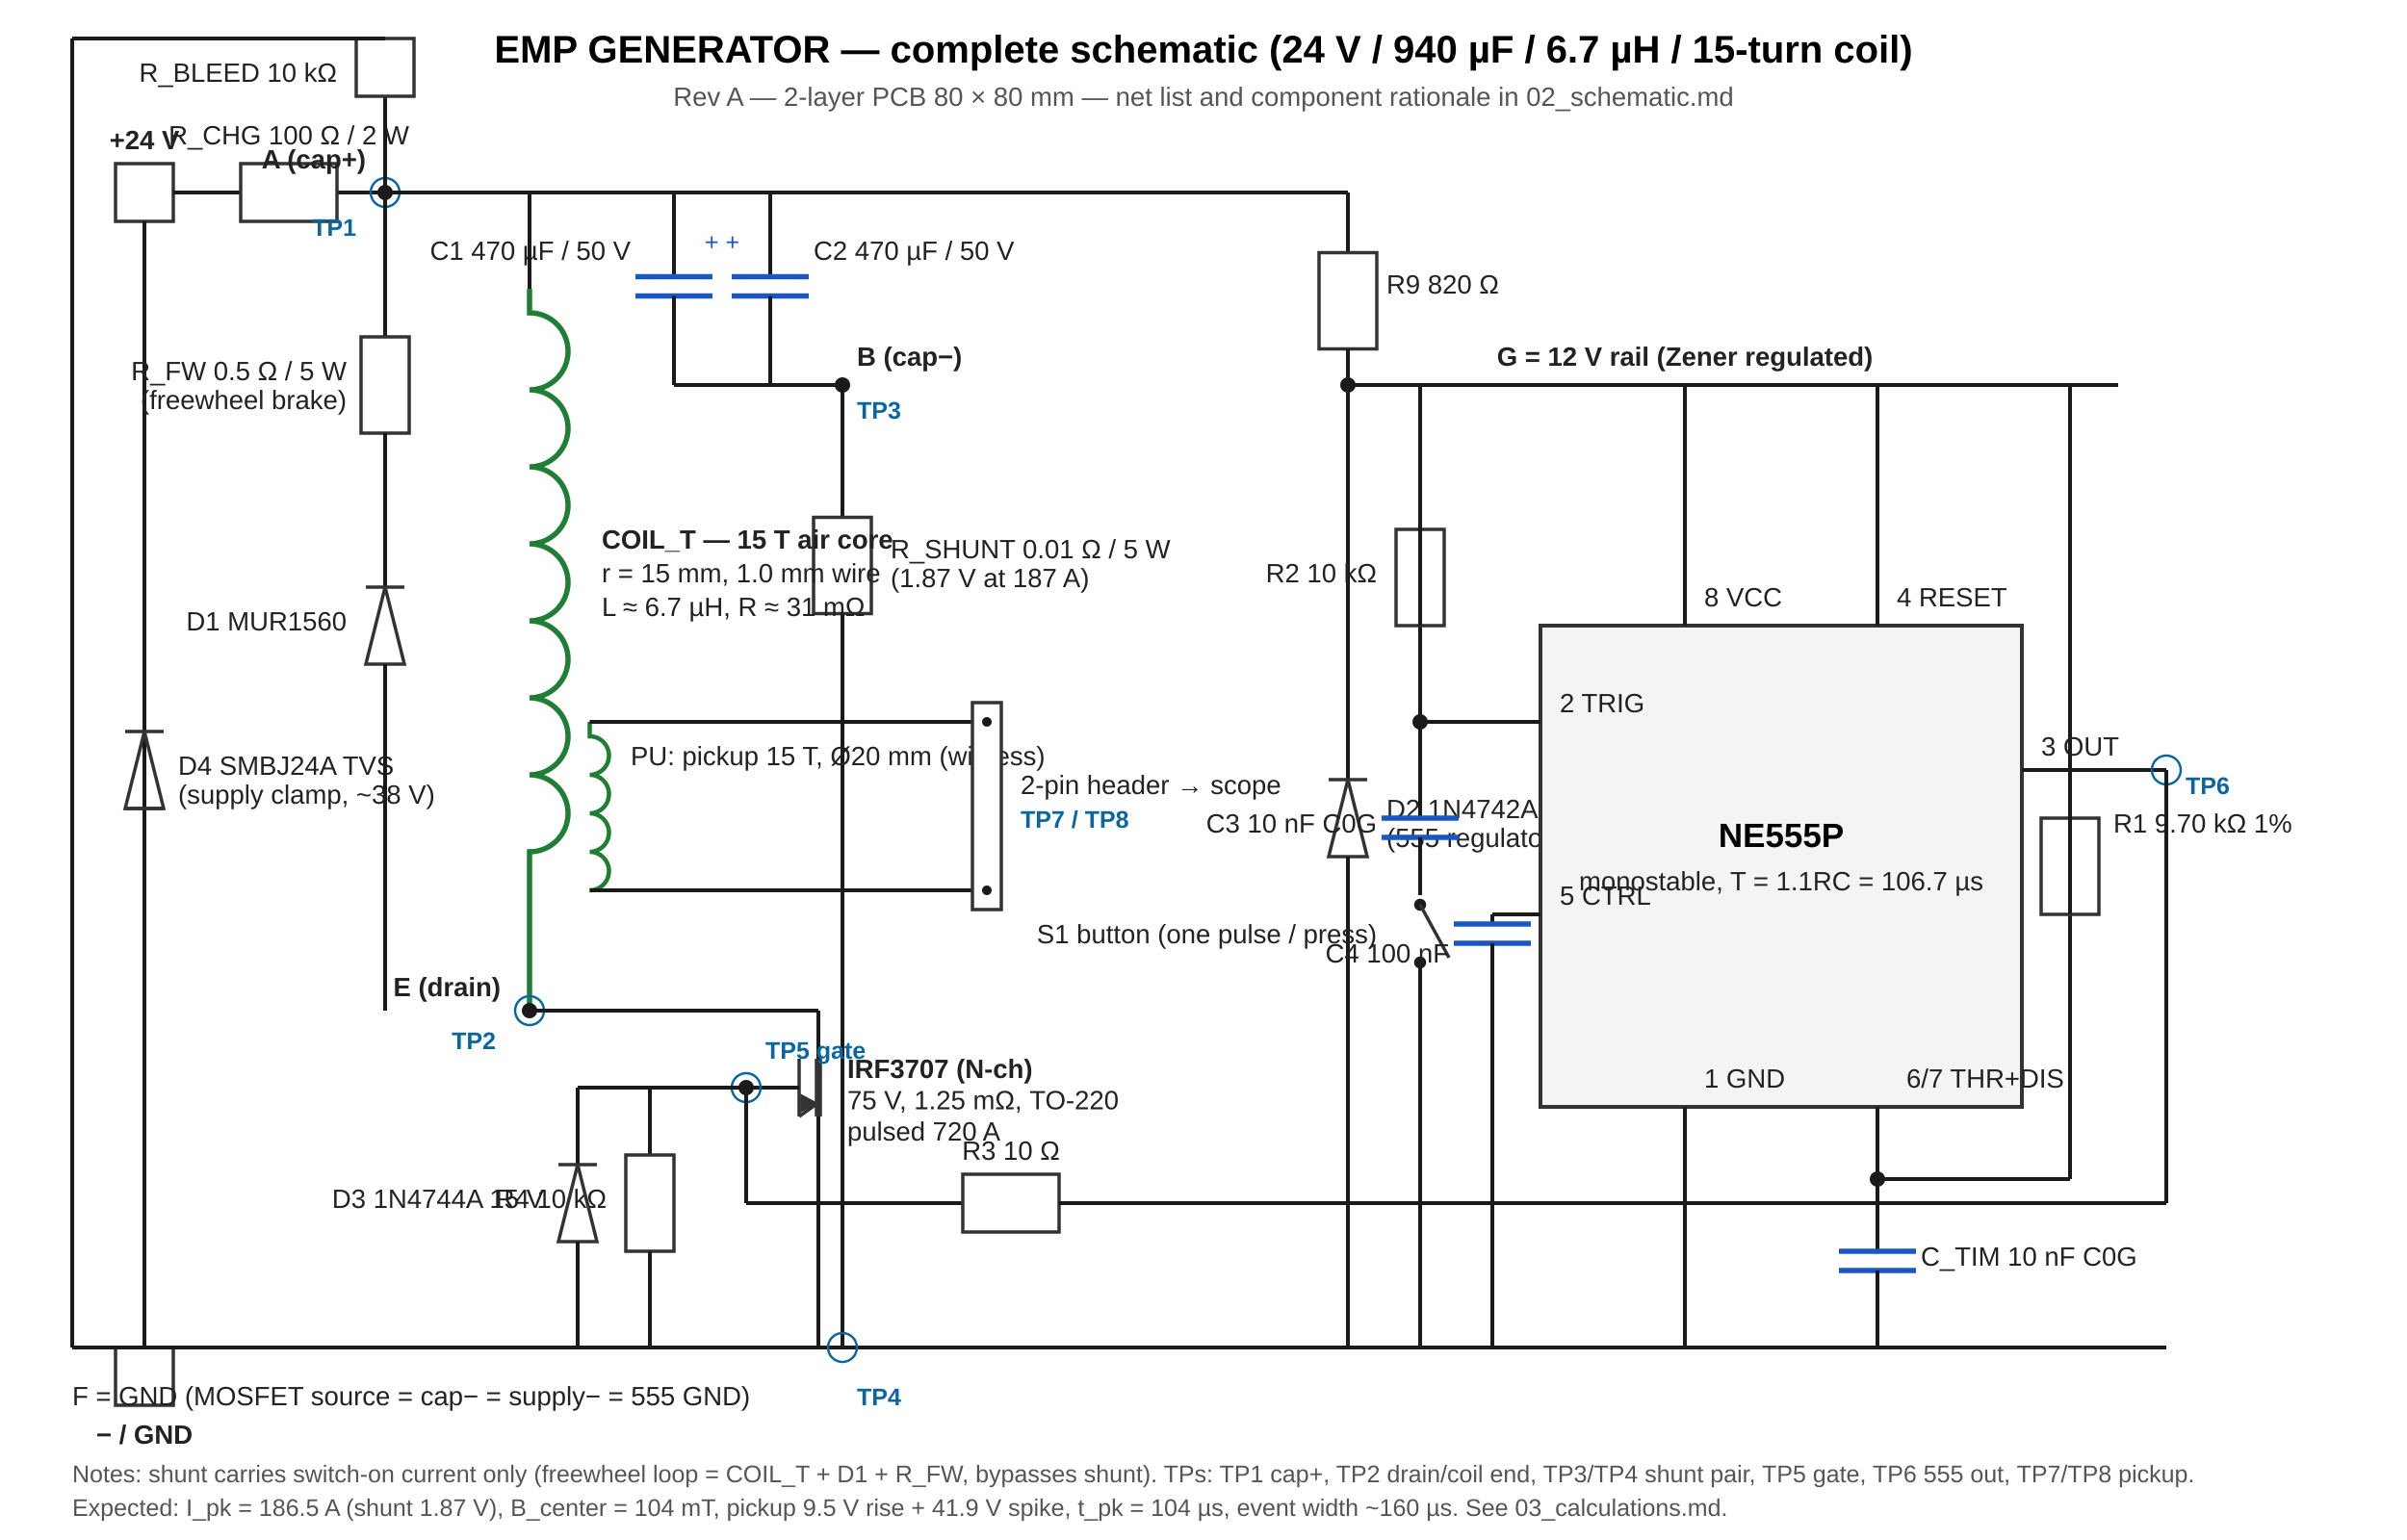
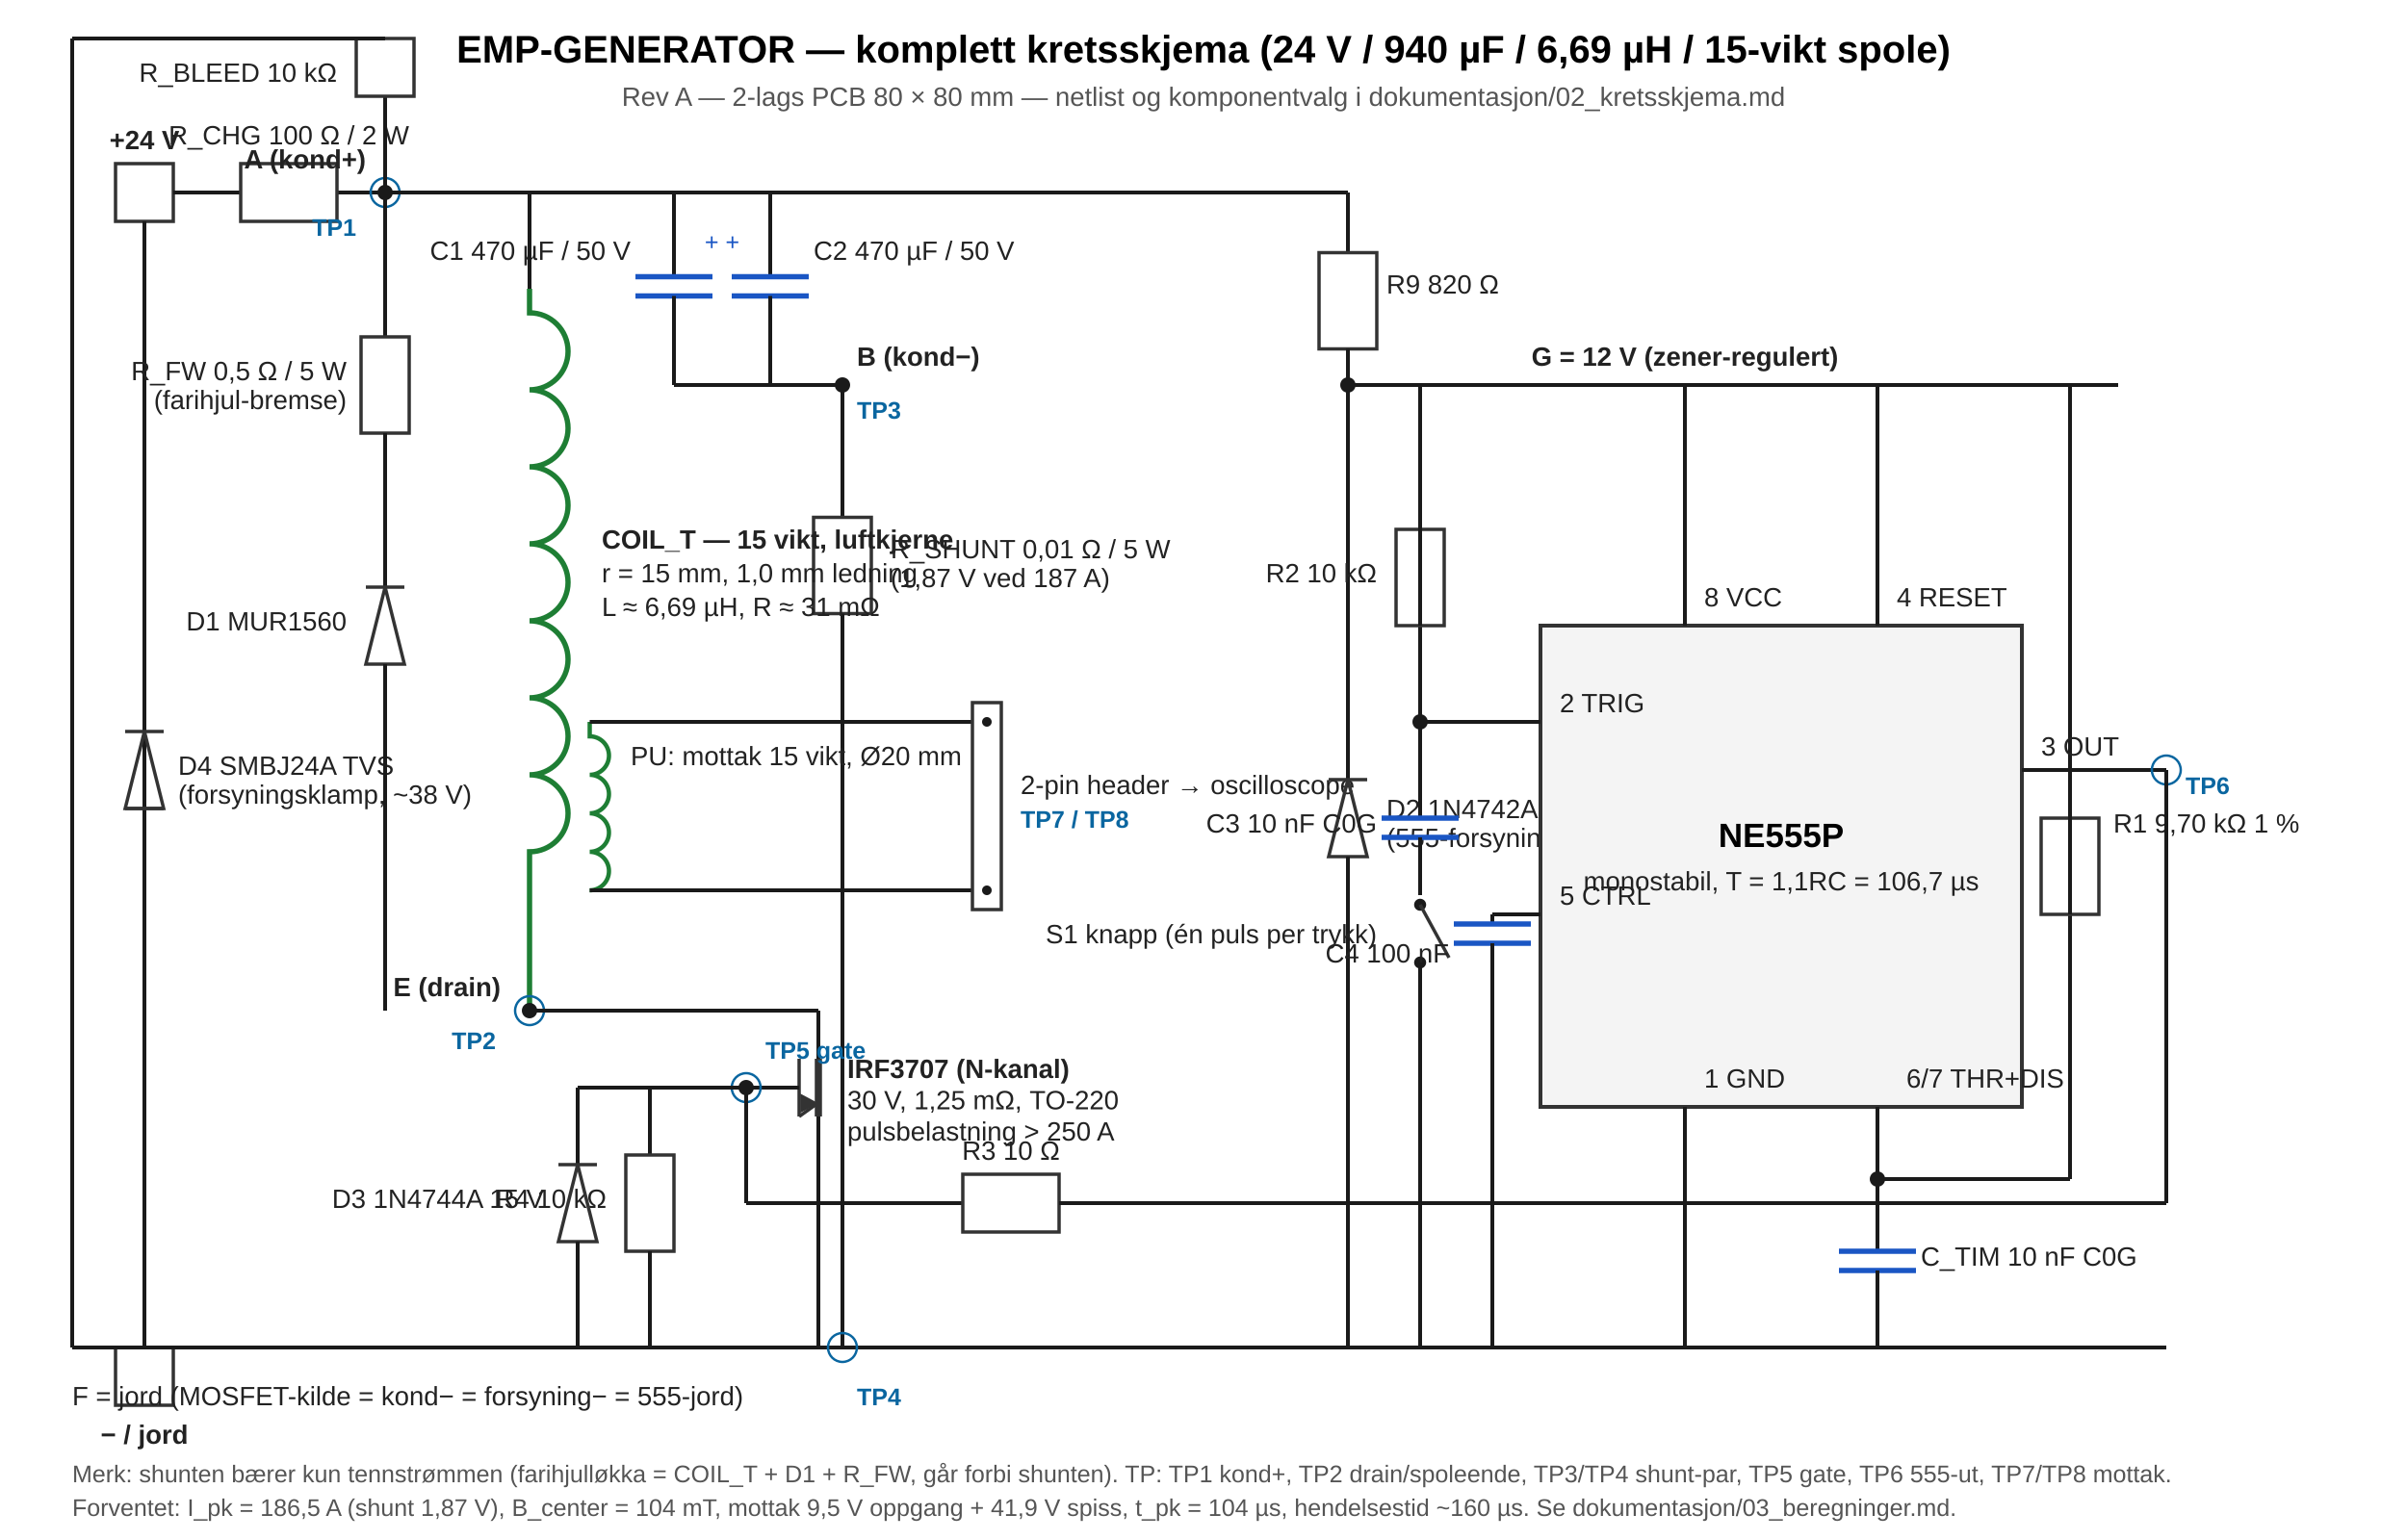
<svg xmlns="http://www.w3.org/2000/svg" viewBox="0 0 1000 640" font-family="Segoe UI, Arial, sans-serif">
  <defs>
    <style>
      .wire { stroke:#1a1a1a; stroke-width:1.6; fill:none; }
      .lbl  { font-size:11px; fill:#222; }
      .lblb { font-size:11px; fill:#222; font-weight:bold; }
      .tp   { font-size:10px; fill:#0a66a0; font-weight:bold; }
      .dot  { fill:#1a1a1a; }
      .comp { stroke:#333; stroke-width:1.4; fill:none; }
      .box  { fill:#ffffff; }
    </style>
  </defs>
  <rect x="0" y="0" width="1000" height="640" fill="#ffffff" />
-   <text x="500" y="26" text-anchor="middle" font-size="16" font-weight="bold">EMP GENERATOR — complete schematic (24 V / 940 µF / 6.7 µH / 15-turn coil)</text>
-   <text x="500" y="44" text-anchor="middle" font-size="11" fill="#555">Rev A — 2-layer PCB 80 × 80 mm — net list and component rationale in 02_schematic.md</text>
+   <text x="500" y="26" text-anchor="middle" font-size="16" font-weight="bold">EMP-GENERATOR — komplett kretsskjema (24 V / 940 µF / 6,69 µH / 15-vikt spole)</text>
+   <text x="500" y="44" text-anchor="middle" font-size="11" fill="#555">Rev A — 2-lags PCB 80 × 80 mm — netlist og komponentvalg i dokumentasjon/02_kretsskjema.md</text>
  <rect x="48" y="68" width="24" height="24" class="box" stroke="#333" stroke-width="1.4" />
  <text x="60" y="62" text-anchor="middle" class="lblb">+24 V</text>
  <line x1="72" y1="80" x2="560" y2="80" class="wire" />
  <rect x="48" y="560" width="24" height="24" class="box" stroke="#333" stroke-width="1.4" />
-   <text x="60" y="600" text-anchor="middle" class="lblb">− / GND</text>
+   <text x="60" y="600" text-anchor="middle" class="lblb">− / jord</text>
  <line x1="30" y1="560" x2="900" y2="560" class="wire" />
-   <text x="30" y="584" class="lbl">F = GND (MOSFET source = cap− = supply− = 555 GND)</text>
+   <text x="30" y="584" class="lbl">F = jord (MOSFET-kilde = kond− = forsyning− = 555-jord)</text>
  <line x1="60" y1="92" x2="60" y2="560" class="wire" />
  <polygon points="60,304 52,336 68,336" fill="none" stroke="#333" stroke-width="1.4" />
  <line x1="52" y1="304" x2="68" y2="304" class="comp" />
  <line x1="52" y1="336" x2="68" y2="336" class="comp" />
  <text x="74" y="322" class="lbl">D4 SMBJ24A TVS</text>
-   <text x="74" y="334" class="lbl">(supply clamp, ~38 V)</text>
+   <text x="74" y="334" class="lbl">(forsyningsklamp, ~38 V)</text>
  <rect x="100" y="68" width="40" height="24" class="comp box" />
  <text x="120" y="60" text-anchor="middle" class="lbl">R_CHG 100 Ω / 2 W</text>
  <circle cx="160" cy="80" r="3.2" class="dot" />
-   <text x="152" y="70" text-anchor="end" class="lblb">A (cap+)</text>
+   <text x="152" y="70" text-anchor="end" class="lblb">A (kond+)</text>
  <circle cx="160" cy="80" r="6" fill="none" stroke="#0a66a0" stroke-width="1" />
  <text x="148" y="98" text-anchor="end" class="tp">TP1</text>
  <line x1="160" y1="80" x2="160" y2="40" class="wire" />
  <rect x="148" y="16" width="24" height="24" class="comp box" />
  <line x1="160" y1="16" x2="30" y2="16" class="wire" />
  <line x1="30" y1="16" x2="30" y2="560" class="wire" />
  <text x="140" y="34" text-anchor="end" class="lbl">R_BLEED 10 kΩ</text>
  <line x1="160" y1="80" x2="320" y2="80" class="wire" />
  <line x1="280" y1="80" x2="280" y2="115" class="wire" />
  <line x1="264" y1="115" x2="296" y2="115" stroke="#1a56c4" stroke-width="2.2" />
  <line x1="264" y1="123" x2="296" y2="123" stroke="#1a56c4" stroke-width="2.2" />
  <line x1="280" y1="123" x2="280" y2="160" class="wire" />
  <text x="262" y="108" text-anchor="end" class="lbl">C1 470 µF / 50 V</text>
  <line x1="320" y1="80" x2="320" y2="115" class="wire" />
  <line x1="304" y1="115" x2="336" y2="115" stroke="#1a56c4" stroke-width="2.2" />
  <line x1="304" y1="123" x2="336" y2="123" stroke="#1a56c4" stroke-width="2.2" />
  <line x1="320" y1="123" x2="320" y2="160" class="wire" />
  <text x="338" y="108" class="lbl">C2 470 µF / 50 V</text>
  <text x="300" y="104" text-anchor="middle" font-size="10" fill="#1a56c4">+  +</text>
  <line x1="280" y1="160" x2="350" y2="160" class="wire" />
  <circle cx="350" cy="160" r="3.2" class="dot" />
-   <text x="356" y="152" class="lblb">B (cap−)</text>
+   <text x="356" y="152" class="lblb">B (kond−)</text>
  <text x="356" y="174" class="tp">TP3</text>
  <line x1="350" y1="160" x2="350" y2="215" class="wire" />
  <rect x="338" y="215" width="24" height="40" class="comp box" />
  <line x1="350" y1="255" x2="350" y2="560" class="wire" />
-   <text x="370" y="232" class="lbl">R_SHUNT 0.01 Ω / 5 W</text>
-   <text x="370" y="244" class="lbl">(1.87 V at 187 A)</text>
+   <text x="370" y="232" class="lbl">R_SHUNT 0,01 Ω / 5 W</text>
+   <text x="370" y="244" class="lbl">(1,87 V ved 187 A)</text>
  <circle cx="350" cy="560" r="6" fill="none" stroke="#0a66a0" stroke-width="1" />
  <text x="356" y="584" class="tp">TP4</text>
  <line x1="160" y1="80" x2="160" y2="140" class="wire" />
  <rect x="150" y="140" width="20" height="40" class="comp box" />
  <line x1="160" y1="180" x2="160" y2="244" class="wire" />
-   <text x="144" y="158" text-anchor="end" class="lbl">R_FW 0.5 Ω / 5 W</text>
-   <text x="144" y="170" text-anchor="end" class="lbl">(freewheel brake)</text>
+   <text x="144" y="158" text-anchor="end" class="lbl">R_FW 0,5 Ω / 5 W</text>
+   <text x="144" y="170" text-anchor="end" class="lbl">(farihjul-bremse)</text>
  <polygon points="160,244 152,276 168,276" fill="none" stroke="#333" stroke-width="1.4" />
  <line x1="152" y1="244" x2="168" y2="244" class="comp" />
  <line x1="160" y1="276" x2="160" y2="420" class="wire" />
  <text x="144" y="262" text-anchor="end" class="lbl">D1 MUR1560</text>
  <line x1="160" y1="80" x2="220" y2="80" class="wire" />
  <line x1="220" y1="80" x2="220" y2="120" class="wire" />
-   <path d="M 220 120 L 220 130            a 14 14 0 0 1 0 32            a 14 14 0 0 1 0 32            a 14 14 0 0 1 0 32            a 14 14 0 0 1 0 32            a 14 14 0 0 1 0 32            a 14 14 0 0 1 0 32            a 14 14 0 0 1 0 32            L 220 380 L 220 420" stroke="#1e7e34" stroke-width="2.2" fill="none" />
-   <text x="250" y="228" class="lblb">COIL_T — 15 T air core</text>
-   <text x="250" y="242" class="lbl">r = 15 mm, 1.0 mm wire</text>
-   <text x="250" y="256" class="lbl">L ≈ 6.7 µH, R ≈ 31 mΩ</text>
+   <path d="M 220 120 L 220 130             a 14 14 0 0 1 0 32             a 14 14 0 0 1 0 32             a 14 14 0 0 1 0 32             a 14 14 0 0 1 0 32             a 14 14 0 0 1 0 32             a 14 14 0 0 1 0 32             a 14 14 0 0 1 0 32             L 220 380 L 220 420" stroke="#1e7e34" stroke-width="2.2" fill="none" />
+   <text x="250" y="228" class="lblb">COIL_T — 15 vikt, luftkjerne</text>
+   <text x="250" y="242" class="lbl">r = 15 mm, 1,0 mm ledning</text>
+   <text x="250" y="256" class="lbl">L ≈ 6,69 µH, R ≈ 31 mΩ</text>
  <circle cx="220" cy="420" r="3.2" class="dot" />
  <text x="208" y="414" text-anchor="end" class="lblb">E (drain)</text>
  <circle cx="220" cy="420" r="6" fill="none" stroke="#0a66a0" stroke-width="1" />
  <text x="206" y="436" text-anchor="end" class="tp">TP2</text>
-   <path d="M 245 300 L 245 306            a 8 8 0 0 1 0 16            a 8 8 0 0 1 0 16            a 8 8 0 0 1 0 16            a 8 8 0 0 1 0 16            L 245 370" stroke="#1e7e34" stroke-width="1.8" fill="none" />
-   <text x="262" y="318" class="lbl">PU: pickup 15 T, Ø20 mm (witness)</text>
+   <path d="M 245 300 L 245 306             a 8 8 0 0 1 0 16             a 8 8 0 0 1 0 16             a 8 8 0 0 1 0 16             a 8 8 0 0 1 0 16             L 245 370" stroke="#1e7e34" stroke-width="1.8" fill="none" />
+   <text x="262" y="318" class="lbl">PU: mottak 15 vikt, Ø20 mm</text>
  <line x1="245" y1="300" x2="410" y2="300" class="wire" />
  <line x1="245" y1="370" x2="410" y2="370" class="wire" />
  <rect x="404" y="292" width="12" height="86" class="comp box" />
  <circle cx="410" cy="300" r="2" class="dot" />
  <circle cx="410" cy="370" r="2" class="dot" />
-   <text x="424" y="330" class="lbl">2-pin header → scope</text>
+   <text x="424" y="330" class="lbl">2-pin header → oscilloscope</text>
  <text x="424" y="344" class="tp">TP7 / TP8</text>
  <line x1="220" y1="420" x2="340" y2="420" class="wire" />
  <line x1="340" y1="420" x2="340" y2="440" class="wire" />
  <line x1="340" y1="440" x2="340" y2="464" stroke="#333" stroke-width="3" />
  <line x1="332" y1="440" x2="332" y2="464" class="comp" />
  <line x1="332" y1="452" x2="310" y2="452" class="wire" />
  <line x1="340" y1="464" x2="340" y2="560" class="wire" />
  <line x1="332" y1="464" x2="339" y2="459" class="comp" />
  <polygon points="340,458.5 332.5,454.5 332.5,462.5" fill="#333" />
-   <text x="352" y="448" class="lblb">IRF3707 (N-ch)</text>
-   <text x="352" y="461" class="lbl">75 V, 1.25 mΩ, TO-220</text>
-   <text x="352" y="474" class="lbl">pulsed 720 A</text>
+   <text x="352" y="448" class="lblb">IRF3707 (N-kanal)</text>
+   <text x="352" y="461" class="lbl">30 V, 1,25 mΩ, TO-220</text>
+   <text x="352" y="474" class="lbl">pulsbelastning &gt; 250 A</text>
  <circle cx="310" cy="452" r="3.2" class="dot" />
  <circle cx="310" cy="452" r="6" fill="none" stroke="#0a66a0" stroke-width="1" />
  <text x="318" y="440" class="tp">TP5 gate</text>
  <line x1="440" y1="500" x2="310" y2="500" class="wire" />
  <line x1="310" y1="500" x2="310" y2="452" class="wire" />
  <rect x="400" y="488" width="40" height="24" class="comp box" />
  <text x="420" y="482" text-anchor="middle" class="lbl">R3 10 Ω</text>
  <line x1="310" y1="452" x2="270" y2="452" class="wire" />
  <line x1="270" y1="452" x2="270" y2="480" class="wire" />
  <rect x="260" y="480" width="20" height="40" class="comp box" />
  <line x1="270" y1="520" x2="270" y2="560" class="wire" />
  <text x="252" y="502" text-anchor="end" class="lbl">R4 10 kΩ</text>
  <line x1="310" y1="452" x2="240" y2="452" class="wire" />
  <line x1="240" y1="452" x2="240" y2="484" class="wire" />
  <polygon points="240,484 232,516 248,516" fill="none" stroke="#333" stroke-width="1.4" />
  <line x1="232" y1="484" x2="248" y2="484" class="comp" />
  <line x1="240" y1="516" x2="240" y2="560" class="wire" />
  <text x="226" y="502" text-anchor="end" class="lbl">D3 1N4744A 15 V</text>
  <line x1="560" y1="80" x2="560" y2="105" class="wire" />
  <rect x="548" y="105" width="24" height="40" class="comp box" />
  <line x1="560" y1="145" x2="560" y2="160" class="wire" />
  <text x="576" y="122" class="lbl">R9 820 Ω</text>
  <line x1="560" y1="160" x2="880" y2="160" class="wire" />
  <circle cx="560" cy="160" r="3.2" class="dot" />
-   <text x="700" y="152" text-anchor="middle" class="lblb">G = 12 V rail (Zener regulated)</text>
+   <text x="700" y="152" text-anchor="middle" class="lblb">G = 12 V (zener-regulert)</text>
  <line x1="560" y1="160" x2="560" y2="324" class="wire" />
  <polygon points="560,324 552,356 568,356" fill="none" stroke="#333" stroke-width="1.4" />
  <line x1="552" y1="324" x2="568" y2="324" class="comp" />
  <line x1="560" y1="356" x2="560" y2="560" class="wire" />
  <text x="576" y="340" class="lbl">D2 1N4742A 12 V</text>
-   <text x="576" y="352" class="lbl">(555 regulator)</text>
+   <text x="576" y="352" class="lbl">(555-forsyning)</text>
  <rect x="640" y="260" width="200" height="200" fill="#f4f4f4" stroke="#333" stroke-width="1.6" />
  <text x="740" y="352" text-anchor="middle" font-size="14" font-weight="bold">NE555P</text>
-   <text x="740" y="370" text-anchor="middle" class="lbl">monostable, T = 1.1RC = 106.7 µs</text>
+   <text x="740" y="370" text-anchor="middle" class="lbl">monostabil, T = 1,1RC = 106,7 µs</text>
  <line x1="700" y1="260" x2="700" y2="160" class="wire" />
  <text x="708" y="252" class="lbl">8 VCC</text>
  <line x1="780" y1="260" x2="780" y2="160" class="wire" />
  <text x="788" y="252" class="lbl">4 RESET</text>
  <line x1="700" y1="460" x2="700" y2="560" class="wire" />
  <text x="708" y="452" class="lbl">1 GND</text>
  <line x1="780" y1="460" x2="780" y2="490" class="wire" />
  <circle cx="780" cy="490" r="3.2" class="dot" />
  <text x="792" y="452" class="lbl">6/7 THR+DIS</text>
  <line x1="780" y1="490" x2="780" y2="520" class="wire" />
  <line x1="764" y1="520" x2="796" y2="520" stroke="#1a56c4" stroke-width="2.2" />
  <line x1="764" y1="528" x2="796" y2="528" stroke="#1a56c4" stroke-width="2.2" />
  <line x1="780" y1="528" x2="780" y2="560" class="wire" />
  <text x="798" y="526" class="lbl">C_TIM 10 nF C0G</text>
  <line x1="780" y1="490" x2="860" y2="490" class="wire" />
  <line x1="860" y1="490" x2="860" y2="340" class="wire" />
  <rect x="848" y="340" width="24" height="40" class="comp box" />
  <line x1="860" y1="380" x2="860" y2="160" class="wire" />
-   <text x="878" y="346" class="lbl">R1 9.70 kΩ 1%</text>
+   <text x="878" y="346" class="lbl">R1 9,70 kΩ 1 %</text>
  <line x1="640" y1="300" x2="590" y2="300" class="wire" />
  <circle cx="590" cy="300" r="3.2" class="dot" />
  <text x="648" y="296" class="lbl">2 TRIG</text>
  <line x1="590" y1="300" x2="590" y2="220" class="wire" />
  <text x="572" y="242" text-anchor="end" class="lbl">R2 10 kΩ</text>
  <rect x="580" y="220" width="20" height="40" class="comp box" />
  <line x1="590" y1="260" x2="590" y2="160" class="wire" />
  <line x1="590" y1="300" x2="590" y2="340" class="wire" />
  <line x1="574" y1="340" x2="606" y2="340" stroke="#1a56c4" stroke-width="2.2" />
  <line x1="574" y1="348" x2="606" y2="348" stroke="#1a56c4" stroke-width="2.2" />
  <line x1="590" y1="348" x2="590" y2="372" class="wire" />
  <text x="572" y="346" text-anchor="end" class="lbl">C3 10 nF C0G</text>
  <circle cx="590" cy="376" r="2.5" class="dot" />
  <line x1="590" y1="376" x2="602" y2="398" class="comp" />
  <circle cx="590" cy="400" r="2.5" class="dot" />
  <line x1="590" y1="400" x2="590" y2="560" class="wire" />
-   <text x="572" y="392" text-anchor="end" class="lbl">S1 button (one pulse / press)</text>
+   <text x="572" y="392" text-anchor="end" class="lbl">S1 knapp (én puls per trykk)</text>
  <line x1="640" y1="380" x2="620" y2="380" class="wire" />
  <text x="648" y="376" class="lbl">5 CTRL</text>
  <line x1="620" y1="380" x2="620" y2="384" class="wire" />
  <line x1="604" y1="384" x2="636" y2="384" stroke="#1a56c4" stroke-width="2.2" />
  <line x1="604" y1="392" x2="636" y2="392" stroke="#1a56c4" stroke-width="2.2" />
  <line x1="620" y1="392" x2="620" y2="560" class="wire" />
  <text x="602" y="400" text-anchor="end" class="lbl">C4 100 nF</text>
  <line x1="840" y1="320" x2="900" y2="320" class="wire" />
  <text x="848" y="314" class="lbl">3 OUT</text>
  <circle cx="900" cy="320" r="6" fill="none" stroke="#0a66a0" stroke-width="1" />
  <text x="908" y="330" class="tp">TP6</text>
  <line x1="900" y1="320" x2="900" y2="500" class="wire" />
  <line x1="900" y1="500" x2="440" y2="500" class="wire" />
-   <text x="30" y="616" font-size="10" fill="#555">Notes: shunt carries switch-on current only (freewheel loop = COIL_T + D1 + R_FW, bypasses shunt). TPs: TP1 cap+, TP2 drain/coil end, TP3/TP4 shunt pair, TP5 gate, TP6 555 out, TP7/TP8 pickup.</text>
-   <text x="30" y="630" font-size="10" fill="#555">Expected: I_pk = 186.5 A (shunt 1.87 V), B_center = 104 mT, pickup 9.5 V rise + 41.9 V spike, t_pk = 104 µs, event width ~160 µs. See 03_calculations.md.</text>
+   <text x="30" y="616" font-size="10" fill="#555">Merk: shunten bærer kun tennstrømmen (farihjulløkka = COIL_T + D1 + R_FW, går forbi shunten). TP: TP1 kond+, TP2 drain/spoleende, TP3/TP4 shunt-par, TP5 gate, TP6 555-ut, TP7/TP8 mottak.</text>
+   <text x="30" y="630" font-size="10" fill="#555">Forventet: I_pk = 186,5 A (shunt 1,87 V), B_center = 104 mT, mottak 9,5 V oppgang + 41,9 V spiss, t_pk = 104 µs, hendelsestid ~160 µs. Se dokumentasjon/03_beregninger.md.</text>
</svg>
